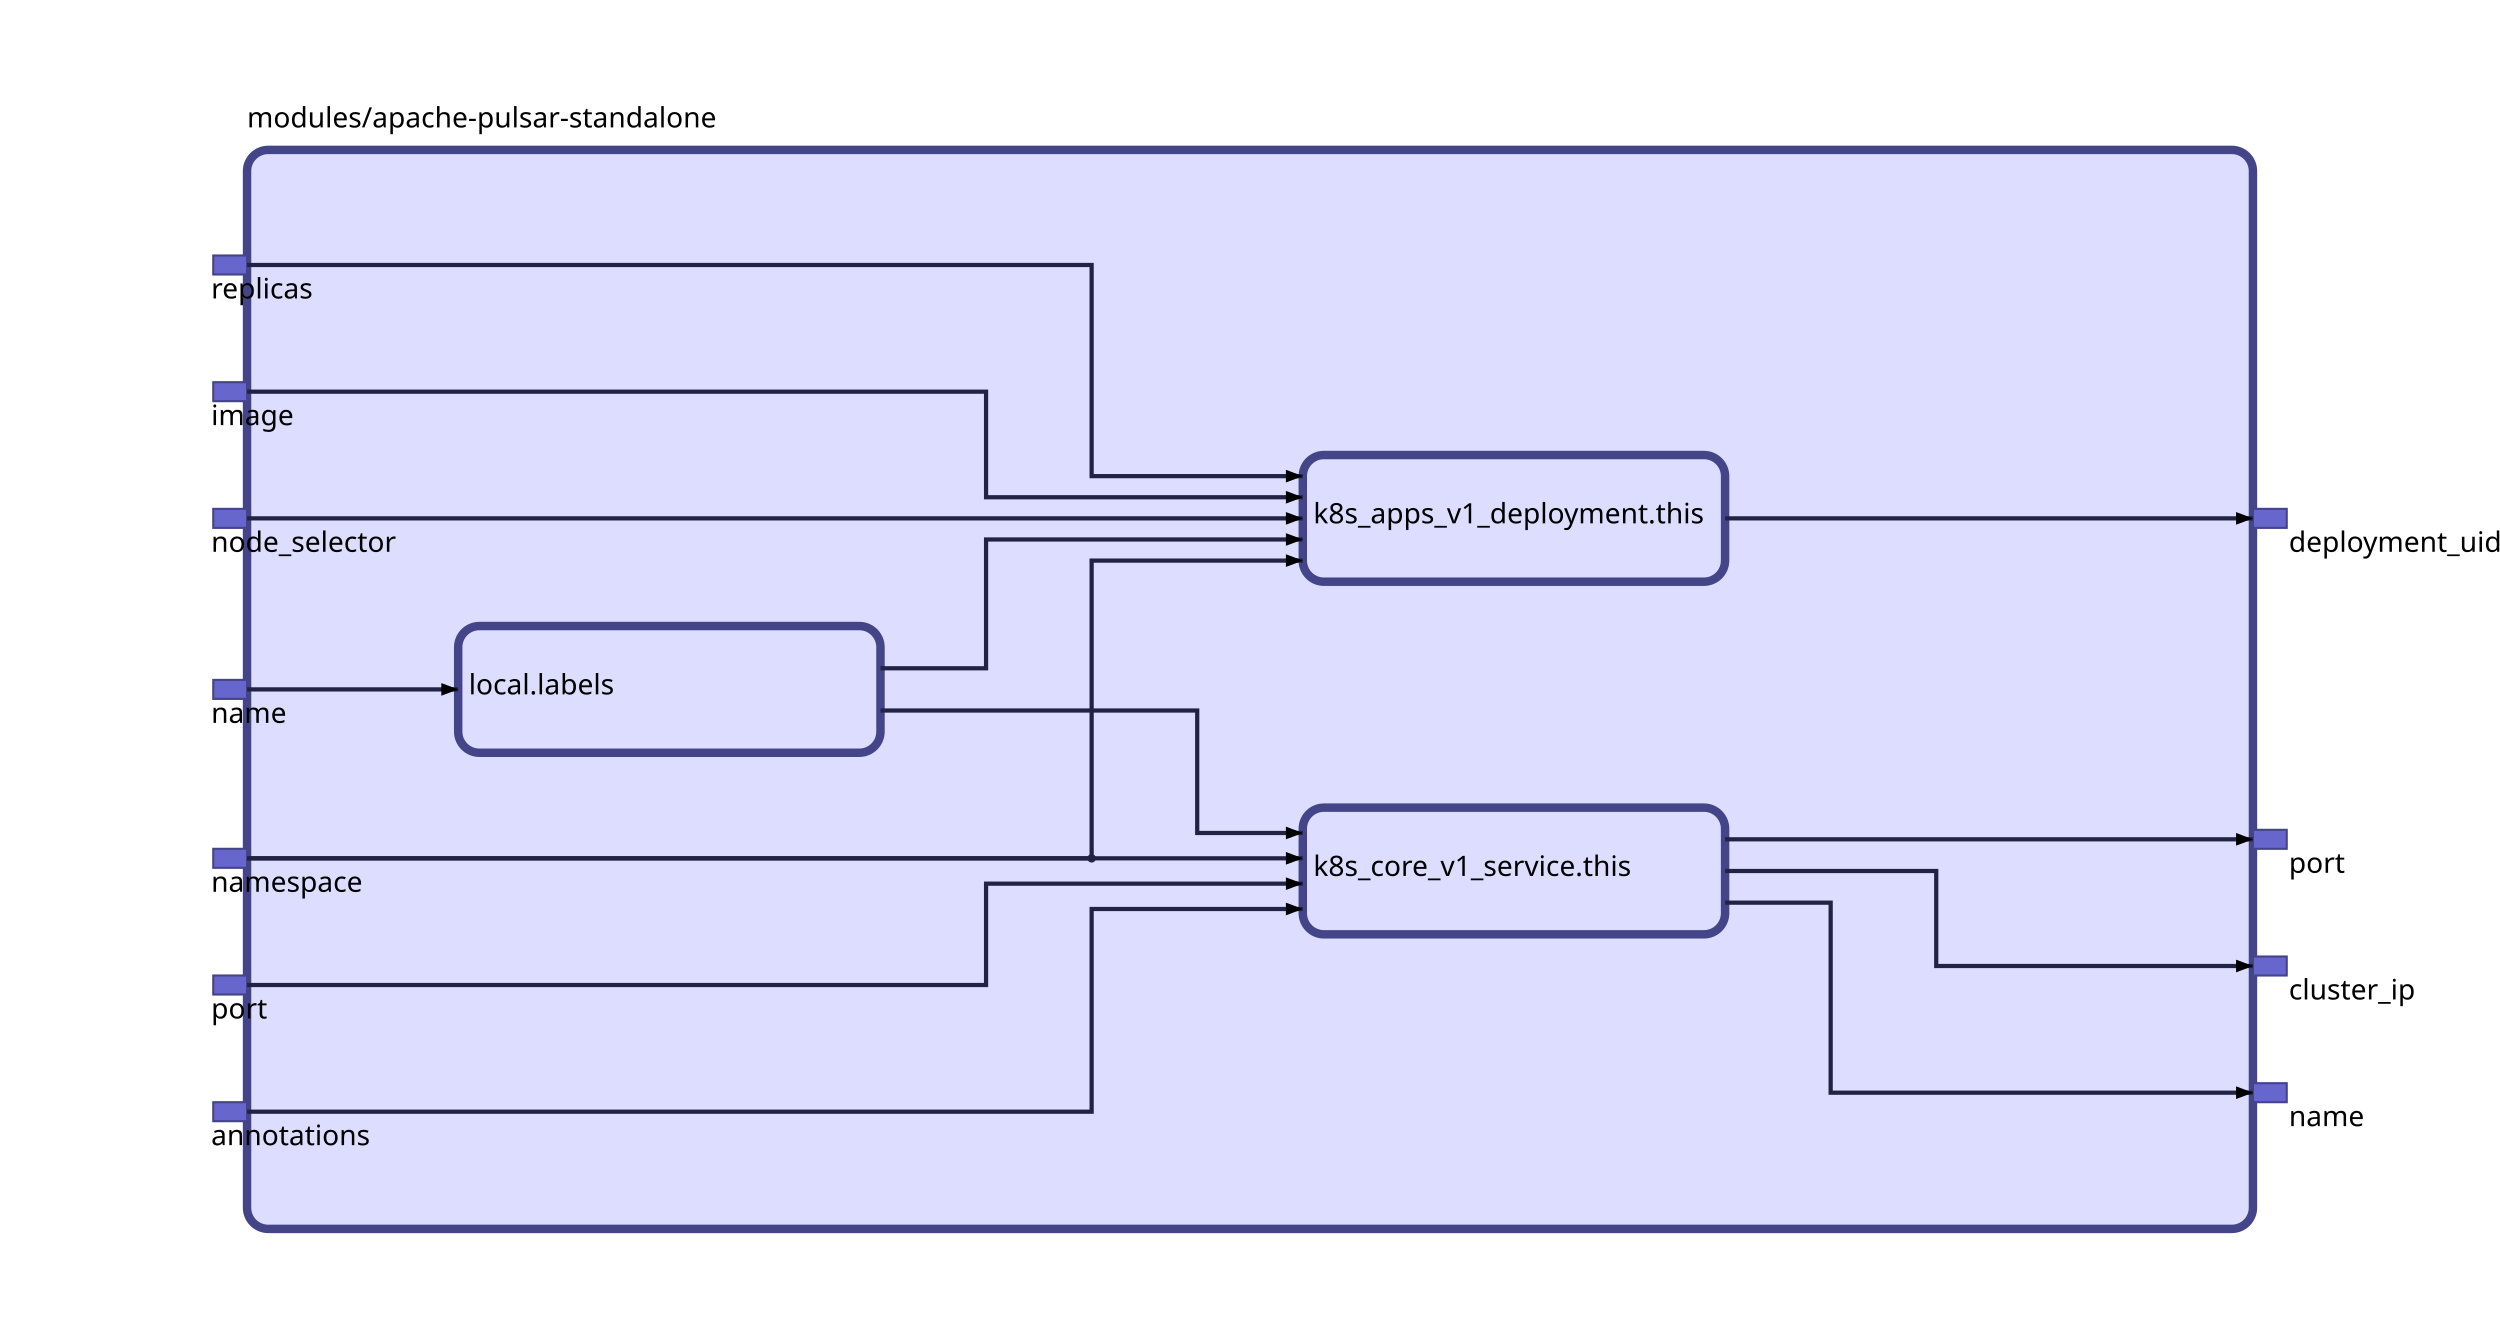
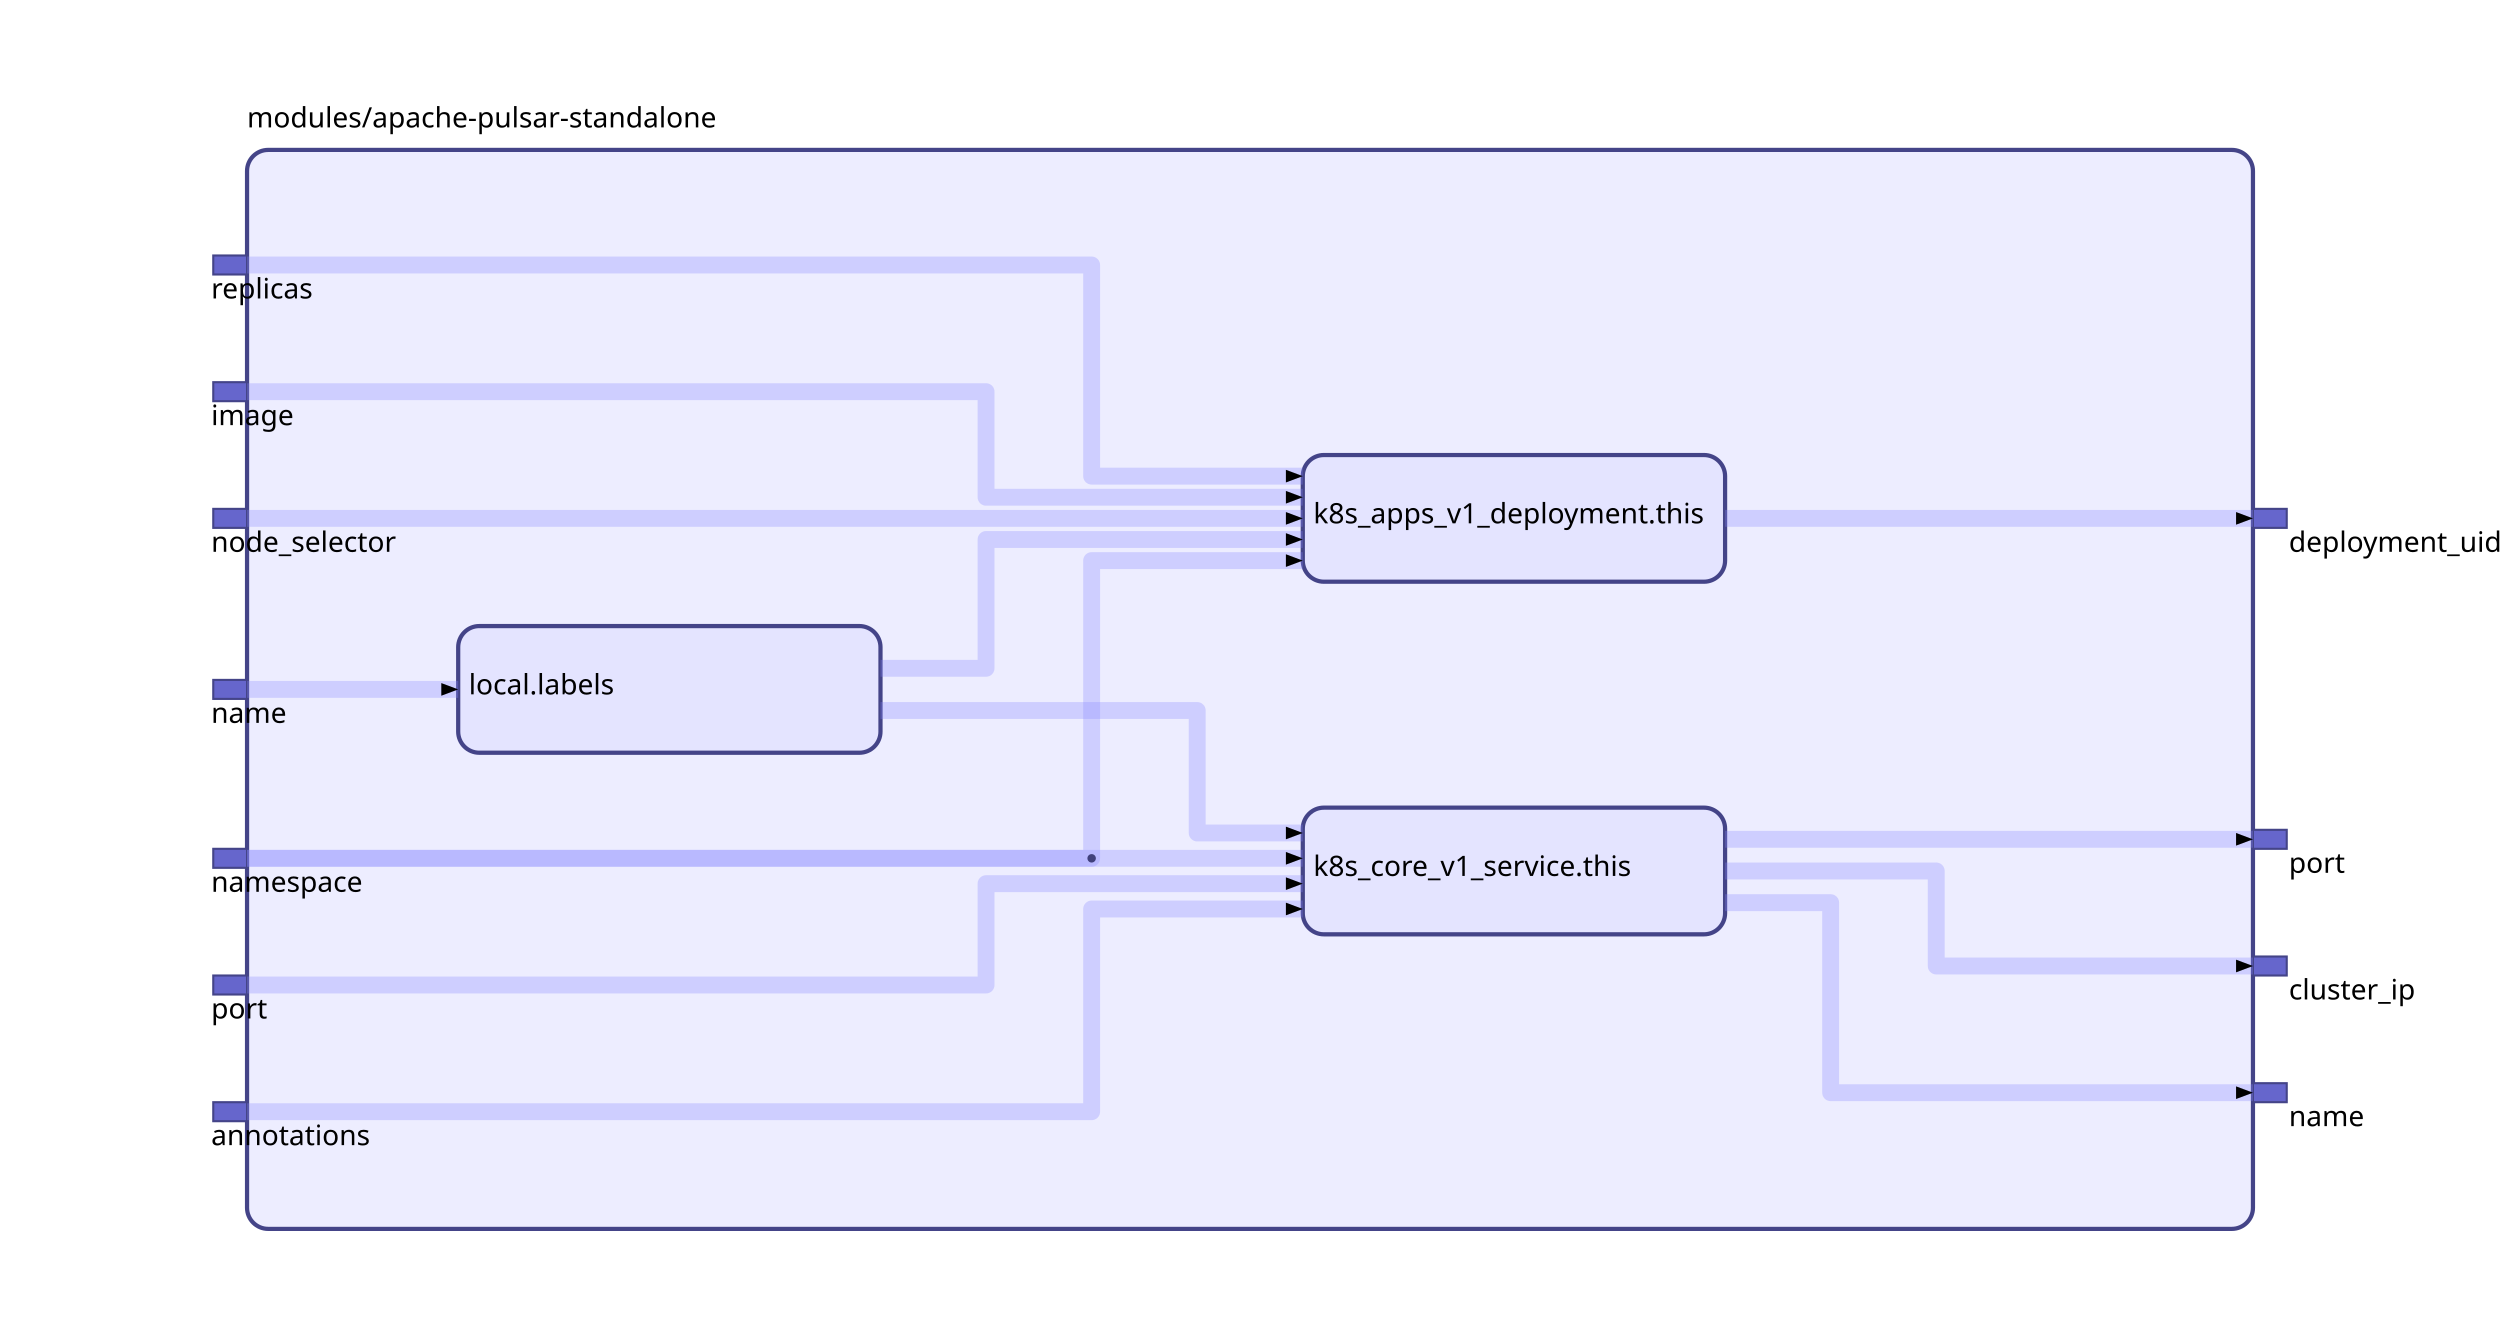
<svg xmlns="http://www.w3.org/2000/svg" id="sprotty_1" class="sprotty-graph sprotty" tabindex="1002" viewBox="0 0 1184 632">
-   <style>.elknode {
+   <style>
+ .elknode {
    stroke: #448;
-     stroke-width: 4;
+     stroke-width: 2;
    fill: #ddf;
+     fill-opacity: 0.5;
}

.elkport {
    stroke: #448;
    stroke-width: 1;
    fill: #66c;
}

.elkedge {
    fill: none;
-     stroke: #224;
-     stroke-width: 2;
-     pointer-events: stroke;
- }
- 
- .elkedge:hover {
    stroke: #88f;
    stroke-width: 8;
+     stroke-opacity: 0.3;
+     pointer-events: stroke;
+     stroke-linejoin: round;
+ }
+ 
+ .elkedge:hover {
+     stroke: #448;
+     stroke-width: 8;
+     stroke-opacity: 1;
    stroke-dasharray: 16px;
    stroke-dashoffset: 32px;
    animation: stroke 0.5s linear infinite;
}

@keyframes stroke {
    to {
        stroke-dashoffset: 0;
    }
}

.elkedge.arrow {
    fill: #336;
}

.elklabel {
    stroke-width: 0;
    stroke: #000;
    fill: #000;
    font-family: sans-serif;
    font-size: 10pt;
    dominant-baseline: hanging;
}

.elklabel:hover {
    font-size: 24pt;
}

.elkjunction {
    stroke: none;
    fill: #224;
}

.selected &gt; rect {
    stroke-width: 3;
}

.mouseover {
    stroke: #88f;
}
/*
 * Copyright (C) 2017 TypeFox and others.
 *
 * Licensed under the Apache License, Version 2.0 (the "License"); you may not use this file except in compliance with the License.
 * You may obtain a copy of the License at http://www.apache.org/licenses/LICENSE-2.0
 */

.sprotty {
    padding: 0px;
    font-family: "Helvetica Neue", Helvetica, Arial, sans-serif;
}

.sprotty-hidden {
    display: block;
    position: absolute;
    width: 0px;
    height: 0px;
}

.sprotty-popup {
    font-family: "Helvetica Neue", Helvetica, Arial, sans-serif;
    position: absolute;
    background: white;
    border-radius: 5px;
    border: 1px solid;
    max-width: 400px;
    min-width: 100px;
}

.sprotty-popup &gt; div {
    margin: 10px;
}

.sprotty-popup-closed {
    display: none;
}
</style>
  <g transform="scale(1) translate(0,0)">
    <g id="sprotty_3" transform="translate(117, 71)" opacity="1">
      <rect class="elknode" x="0" y="0" rx="10" width="950" height="511" />
      <g id="sprotty_5" transform="translate(500, 144.5)" opacity="1">
        <rect class="elknode" x="0" y="0" rx="10" width="200" height="60" />
        <text id="sprotty_6" class="elklabel" transform="translate(5, 22) translate(0, 0)" opacity="1">k8s_apps_v1_deployment.this</text>
      </g>
      <g id="sprotty_7" transform="translate(500, 311.5)" opacity="1">
        <rect class="elknode" x="0" y="0" rx="10" width="200" height="60" />
        <text id="sprotty_8" class="elklabel" transform="translate(5, 22) translate(0, 0)" opacity="1">k8s_core_v1_service.this</text>
      </g>
      <g id="sprotty_9" transform="translate(100, 225.5)" opacity="1">
        <rect class="elknode" x="0" y="0" rx="10" width="200" height="60" />
        <text id="sprotty_10" class="elklabel" transform="translate(5, 22) translate(0, 0)" opacity="1">local.labels</text>
      </g>
      <g id="sprotty_12" transform="translate(-16, 110)" opacity="1">
        <rect class="elkport" x="0" y="0" width="16" height="9" />
        <text id="sprotty_13" class="elklabel" transform="translate(-1, 10) translate(0, 0)" opacity="1">image</text>
      </g>
      <g id="sprotty_15" transform="translate(-16, 331)" opacity="1">
        <rect class="elkport" x="0" y="0" width="16" height="9" />
        <text id="sprotty_16" class="elklabel" transform="translate(-1, 10) translate(0, 0)" opacity="1">namespace</text>
      </g>
      <g id="sprotty_18" transform="translate(-16, 170)" opacity="1">
        <rect class="elkport" x="0" y="0" width="16" height="9" />
        <text id="sprotty_19" class="elklabel" transform="translate(-1, 10) translate(0, 0)" opacity="1">node_selector</text>
      </g>
      <g id="sprotty_21" transform="translate(-16, 50)" opacity="1">
        <rect class="elkport" x="0" y="0" width="16" height="9" />
        <text id="sprotty_22" class="elklabel" transform="translate(-1, 10) translate(0, 0)" opacity="1">replicas</text>
      </g>
      <g id="sprotty_25" transform="translate(-16, 451)" opacity="1">
        <rect class="elkport" x="0" y="0" width="16" height="9" />
        <text id="sprotty_26" class="elklabel" transform="translate(-1, 10) translate(0, 0)" opacity="1">annotations</text>
      </g>
      <g id="sprotty_29" transform="translate(-16, 391)" opacity="1">
        <rect class="elkport" x="0" y="0" width="16" height="9" />
        <text id="sprotty_30" class="elklabel" transform="translate(-1, 10) translate(0, 0)" opacity="1">port</text>
      </g>
      <g id="sprotty_32" transform="translate(-16, 251)" opacity="1">
        <rect class="elkport" x="0" y="0" width="16" height="9" />
        <text id="sprotty_33" class="elklabel" transform="translate(-1, 10) translate(0, 0)" opacity="1">name</text>
      </g>
      <g id="sprotty_35" transform="translate(950, 382)" opacity="1">
        <rect class="elkport" x="0" y="0" width="16" height="9" />
        <text id="sprotty_36" class="elklabel" transform="translate(17, 10) translate(0, 0)" opacity="1">cluster_ip</text>
      </g>
      <g id="sprotty_38" transform="translate(950, 170)" opacity="1">
        <rect class="elkport" x="0" y="0" width="16" height="9" />
        <text id="sprotty_39" class="elklabel" transform="translate(17, 10) translate(0, 0)" opacity="1">deployment_uid</text>
      </g>
      <g id="sprotty_41" transform="translate(950, 442)" opacity="1">
        <rect class="elkport" x="0" y="0" width="16" height="9" />
        <text id="sprotty_42" class="elklabel" transform="translate(17, 10) translate(0, 0)" opacity="1">name</text>
      </g>
      <g id="sprotty_44" transform="translate(950, 322)" opacity="1">
        <rect class="elkport" x="0" y="0" width="16" height="9" />
        <text id="sprotty_45" class="elklabel" transform="translate(17, 10) translate(0, 0)" opacity="1">port</text>
      </g>
      <text id="sprotty_4" class="elklabel" transform="translate(0, -21) translate(0, 0)" opacity="1">modules/apache-pulsar-standalone</text>
      <g id="sprotty_11" class="sprotty-edge" opacity="1">
        <path class="elkedge" d="M 300,245.5 L 350,245.5 L 350,184.5 L 500,184.5" />
        <path class="edge arrow" d="M 0,0 L 8,-3 L 8,3 Z" transform="rotate(180 500 184.5) translate(500 184.5)" />
      </g>
      <g id="sprotty_14" class="sprotty-edge" opacity="1">
        <path class="elkedge" d="M 0,114.5 L 350,114.5 L 350,164.5 L 500,164.5" />
        <path class="edge arrow" d="M 0,0 L 8,-3 L 8,3 Z" transform="rotate(180 500 164.5) translate(500 164.5)" />
      </g>
      <g id="sprotty_17" class="sprotty-edge" opacity="1">
        <path class="elkedge" d="M 0,335.5 L 400,335.5 L 400,194.5 L 500,194.5" />
        <path class="edge arrow" d="M 0,0 L 8,-3 L 8,3 Z" transform="rotate(180 500 194.5) translate(500 194.5)" />
        <g id="sprotty_17_j0" transform="translate(400, 335.5)" opacity="1">
          <circle class="elkjunction" r="2" />
        </g>
      </g>
      <g id="sprotty_20" class="sprotty-edge" opacity="1">
        <path class="elkedge" d="M 0,174.5 L 500,174.5" />
        <path class="edge arrow" d="M 0,0 L 8,-3 L 8,3 Z" transform="rotate(180 500 174.5) translate(500 174.5)" />
      </g>
      <g id="sprotty_23" class="sprotty-edge" opacity="1">
        <path class="elkedge" d="M 0,54.5 L 400,54.5 L 400,154.5 L 500,154.5" />
        <path class="edge arrow" d="M 0,0 L 8,-3 L 8,3 Z" transform="rotate(180 500 154.5) translate(500 154.5)" />
      </g>
      <g id="sprotty_24" class="sprotty-edge" opacity="1">
        <path class="elkedge" d="M 300,265.5 L 450,265.5 L 450,323.5 L 500,323.5" />
        <path class="edge arrow" d="M 0,0 L 8,-3 L 8,3 Z" transform="rotate(180 500 323.5) translate(500 323.5)" />
      </g>
      <g id="sprotty_27" class="sprotty-edge" opacity="1">
        <path class="elkedge" d="M 0,455.5 L 400,455.5 L 400,359.5 L 500,359.5" />
        <path class="edge arrow" d="M 0,0 L 8,-3 L 8,3 Z" transform="rotate(180 500 359.5) translate(500 359.5)" />
      </g>
      <g id="sprotty_28" class="sprotty-edge" opacity="1">
        <path class="elkedge" d="M 0,335.5 L 500,335.5" />
        <path class="edge arrow" d="M 0,0 L 8,-3 L 8,3 Z" transform="rotate(180 500 335.5) translate(500 335.5)" />
      </g>
      <g id="sprotty_31" class="sprotty-edge" opacity="1">
        <path class="elkedge" d="M 0,395.5 L 350,395.5 L 350,347.5 L 500,347.5" />
        <path class="edge arrow" d="M 0,0 L 8,-3 L 8,3 Z" transform="rotate(180 500 347.5) translate(500 347.5)" />
      </g>
      <g id="sprotty_34" class="sprotty-edge" opacity="1">
        <path class="elkedge" d="M 0,255.5 L 100,255.5" />
        <path class="edge arrow" d="M 0,0 L 8,-3 L 8,3 Z" transform="rotate(180 100 255.5) translate(100 255.5)" />
      </g>
      <g id="sprotty_37" class="sprotty-edge" opacity="1">
        <path class="elkedge" d="M 700,341.5 L 800,341.5 L 800,386.5 L 950,386.5" />
        <path class="edge arrow" d="M 0,0 L 8,-3 L 8,3 Z" transform="rotate(180 950 386.5) translate(950 386.5)" />
      </g>
      <g id="sprotty_40" class="sprotty-edge" opacity="1">
        <path class="elkedge" d="M 700,174.5 L 950,174.5" />
        <path class="edge arrow" d="M 0,0 L 8,-3 L 8,3 Z" transform="rotate(180 950 174.5) translate(950 174.5)" />
      </g>
      <g id="sprotty_43" class="sprotty-edge" opacity="1">
        <path class="elkedge" d="M 700,356.5 L 750,356.5 L 750,446.5 L 950,446.5" />
        <path class="edge arrow" d="M 0,0 L 8,-3 L 8,3 Z" transform="rotate(180 950 446.5) translate(950 446.5)" />
      </g>
      <g id="sprotty_46" class="sprotty-edge" opacity="1">
        <path class="elkedge" d="M 700,326.5 L 950,326.5" />
        <path class="edge arrow" d="M 0,0 L 8,-3 L 8,3 Z" transform="rotate(180 950 326.5) translate(950 326.5)" />
      </g>
    </g>
  </g>
</svg>
